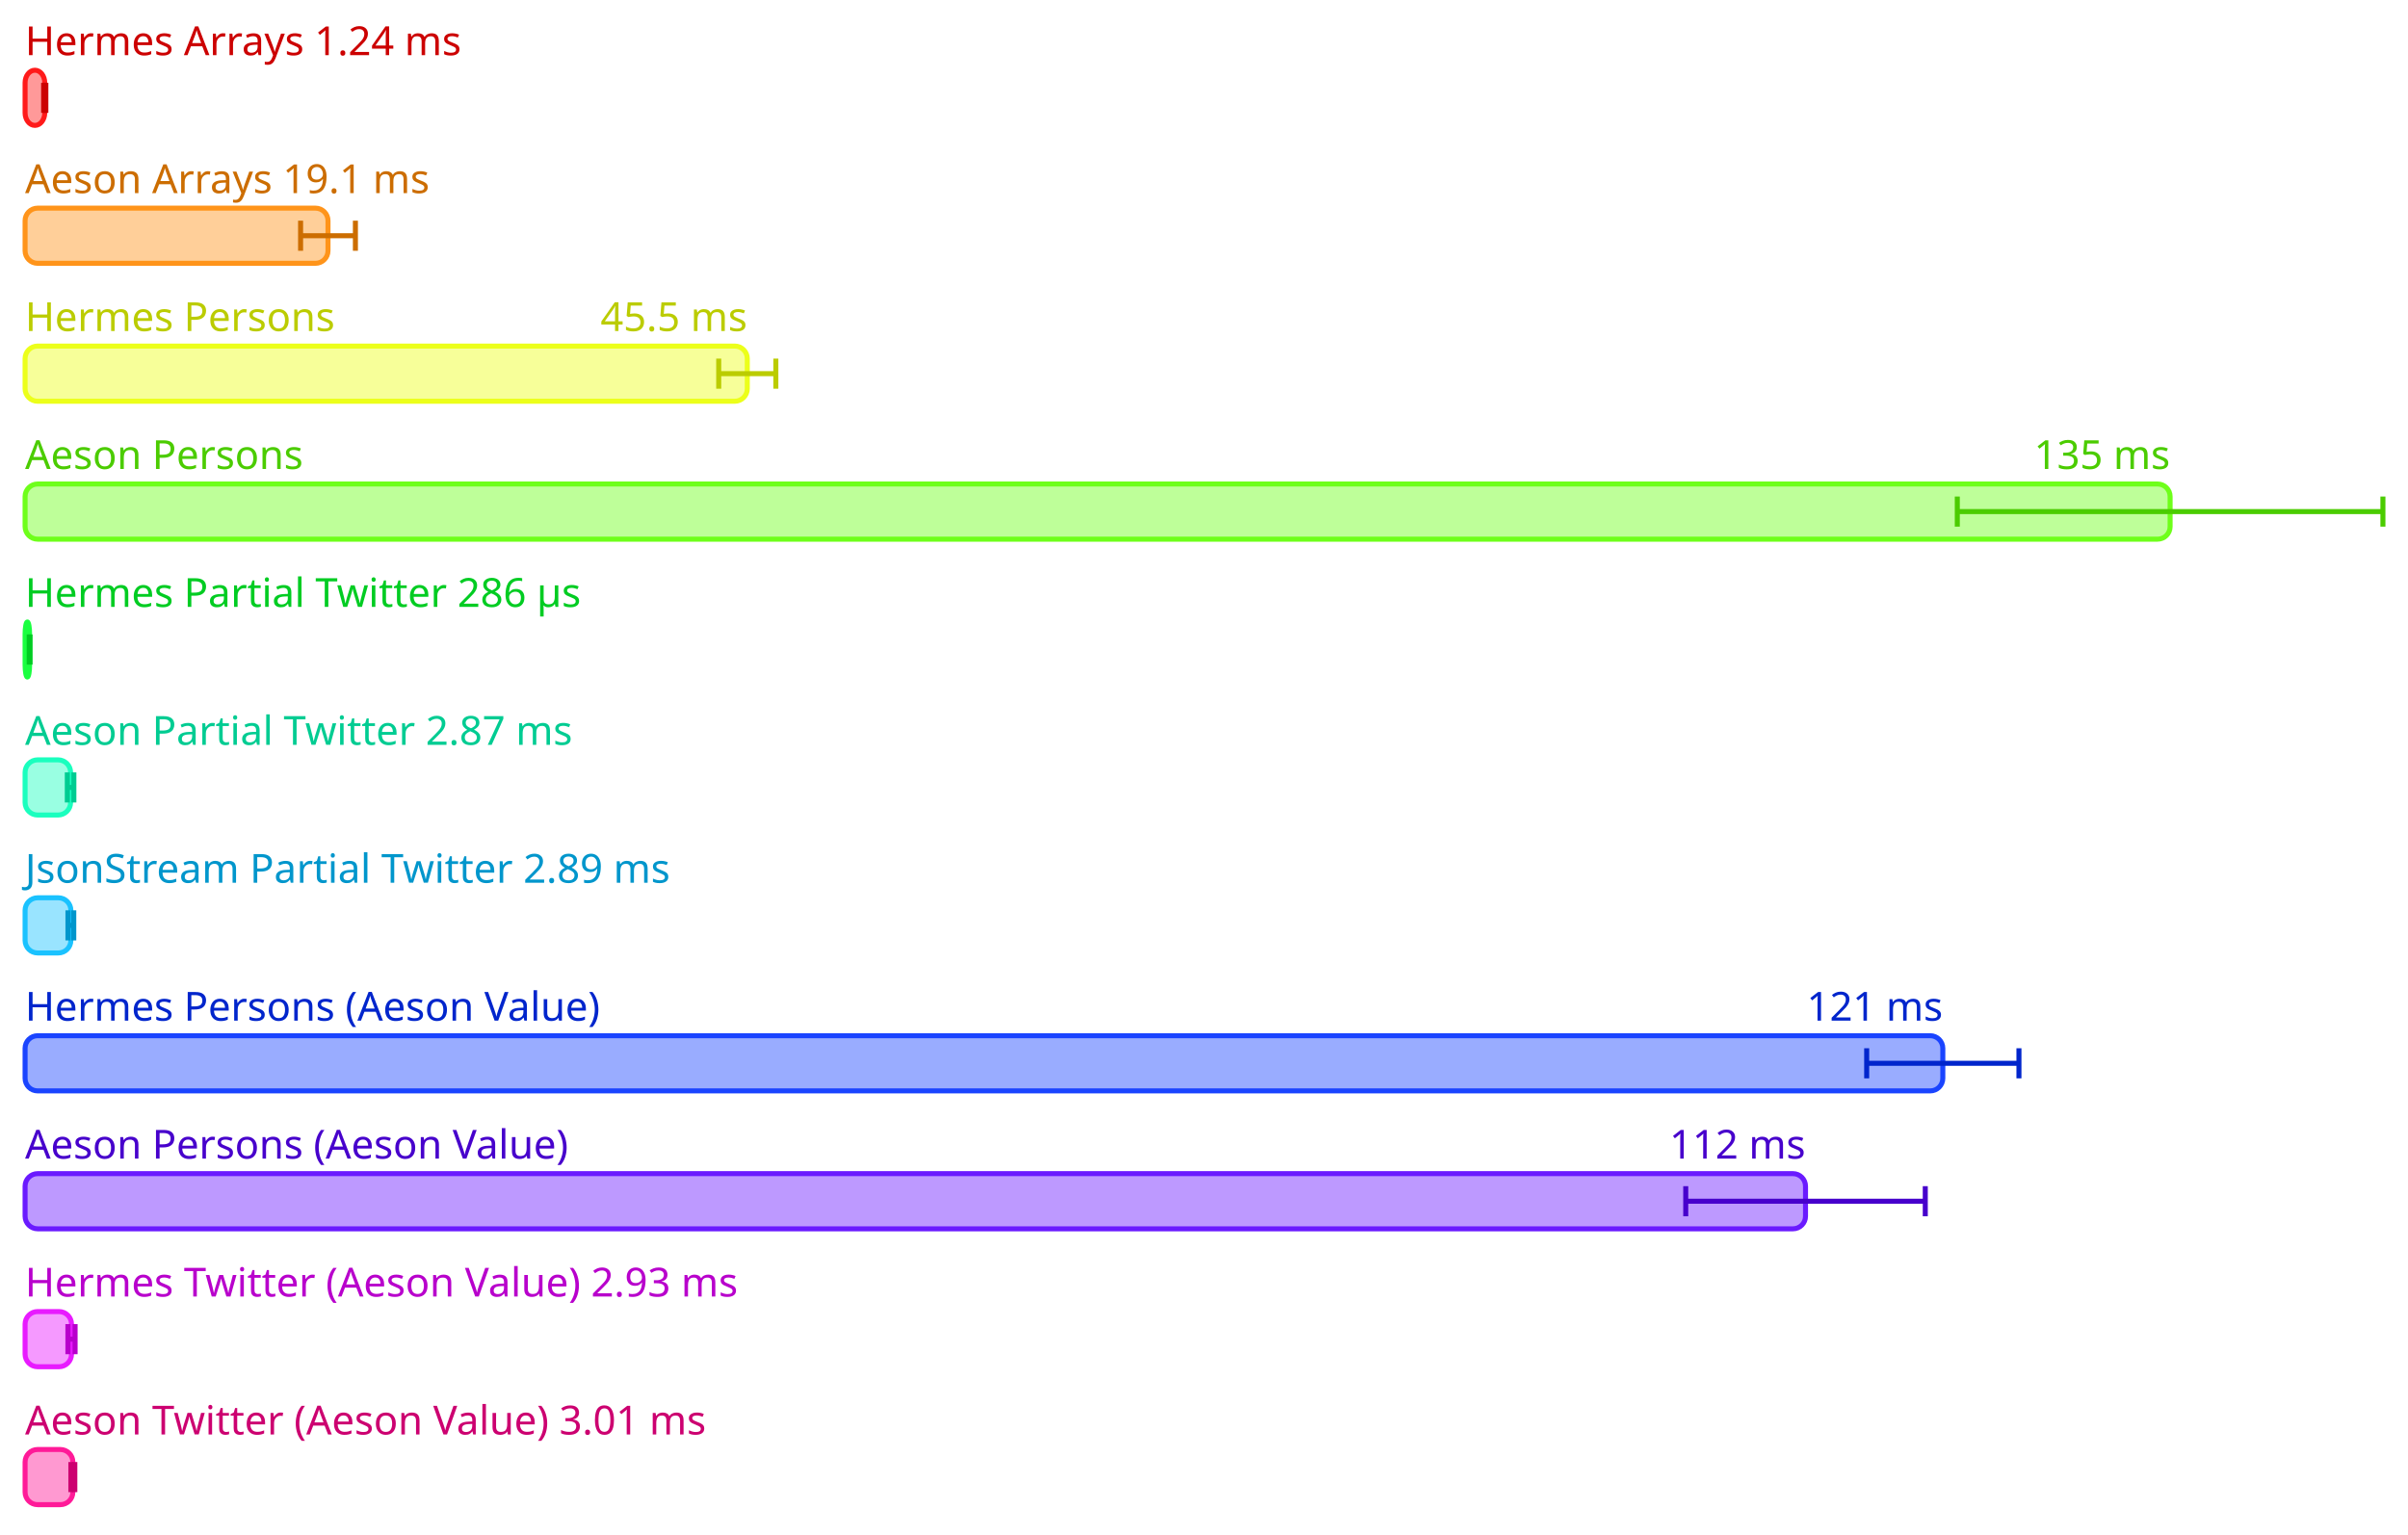
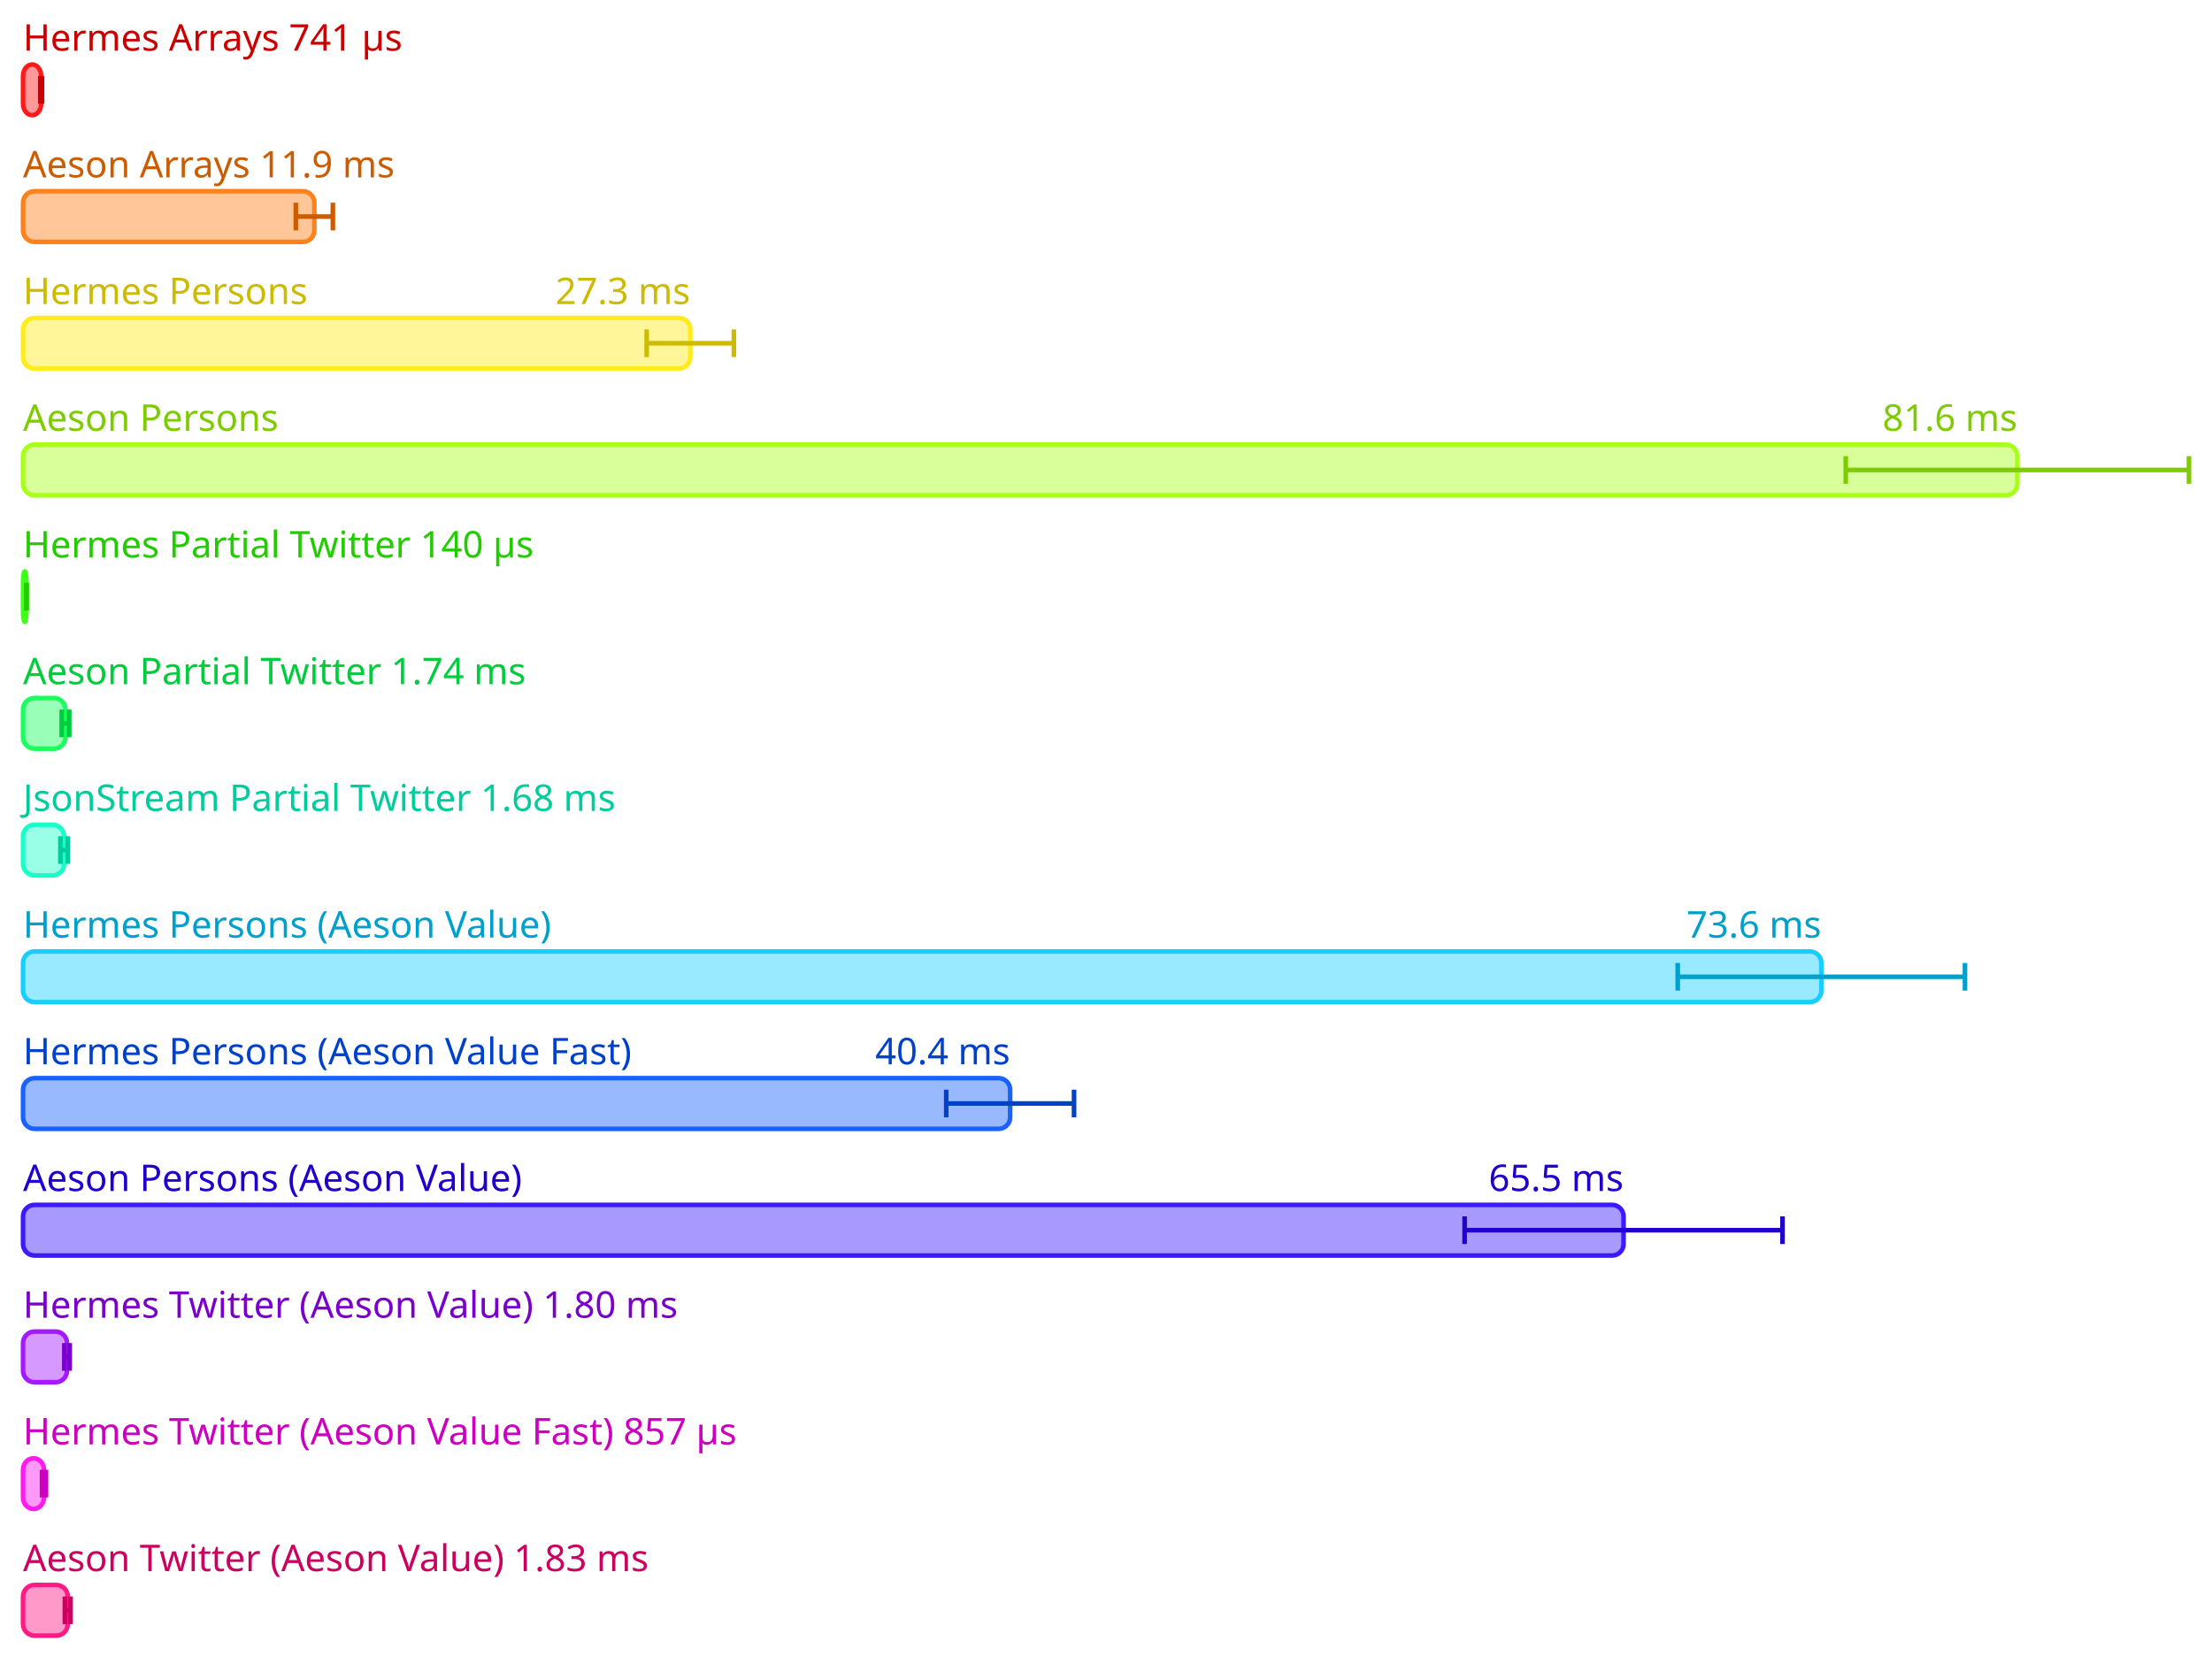
- <svg xmlns="http://www.w3.org/2000/svg" height="612" width="960.0" font-size="16" font-family="sans-serif" stroke-width="2">
+ <svg xmlns="http://www.w3.org/2000/svg" height="722" width="960.0" font-size="16" font-family="sans-serif" stroke-width="2">
  <g transform="translate(10.0 0)">
-     <text fill="hsl(0, 100%, 40%)" y="22">Hermes Arrays 1.24 ms</text>
+     <text fill="hsl(0, 100%, 40%)" y="22">Hermes Arrays 741  μs</text>
    <g>
-       <rect y="28" rx="5" height="22" width="7.837" fill="hsl(0, 100%, 80%)" stroke="hsl(0, 100%, 55%)" />
+       <rect y="28" rx="5" height="22" width="7.866" fill="hsl(0, 100%, 80%)" stroke="hsl(0, 100%, 55%)" />
      <g stroke="hsl(0, 100%, 40%)">
-         <line x1="7.395" x2="8.28" y1="39" y2="39" />
-         <line x1="7.395" x2="7.395" y1="33" y2="45" />
-         <line x1="8.28" x2="8.28" y1="33" y2="45" />
+         <line x1="7.492" x2="8.239" y1="39" y2="39" />
+         <line x1="7.492" x2="7.492" y1="33" y2="45" />
+         <line x1="8.239" x2="8.239" y1="33" y2="45" />
      </g>
    </g>
-     <text fill="hsl(32, 100%, 40%)" y="77">Aeson Arrays 19.1 ms</text>
+     <text fill="hsl(27, 100%, 40%)" y="77">Aeson Arrays 11.9 ms</text>
    <g>
-       <rect y="83" rx="5" height="22" width="120.763" fill="hsl(32, 100%, 80%)" stroke="hsl(32, 100%, 55%)" />
-       <g stroke="hsl(32, 100%, 40%)">
-         <line x1="109.836" x2="131.691" y1="94" y2="94" />
-         <line x1="109.836" x2="109.836" y1="88" y2="100" />
-         <line x1="131.691" x2="131.691" y1="88" y2="100" />
+       <rect y="83" rx="5" height="22" width="126.422" fill="hsl(27, 100%, 80%)" stroke="hsl(27, 100%, 55%)" />
+       <g stroke="hsl(27, 100%, 40%)">
+         <line x1="118.385" x2="134.46" y1="94" y2="94" />
+         <line x1="118.385" x2="118.385" y1="88" y2="100" />
+         <line x1="134.46" x2="134.46" y1="88" y2="100" />
      </g>
    </g>
-     <g fill="hsl(65, 100%, 40%)">
+     <g fill="hsl(55, 100%, 40%)">
      <text y="132">Hermes Persons</text>
-       <text y="132" x="287.92" text-anchor="end">45.5 ms</text>
+       <text y="132" x="289.576" text-anchor="end">27.3 ms</text>
    </g>
    <g>
-       <rect y="138" rx="5" height="22" width="287.92" fill="hsl(65, 100%, 80%)" stroke="hsl(65, 100%, 55%)" />
-       <g stroke="hsl(65, 100%, 40%)">
-         <line x1="276.534" x2="299.305" y1="149" y2="149" />
-         <line x1="276.534" x2="276.534" y1="143" y2="155" />
-         <line x1="299.305" x2="299.305" y1="143" y2="155" />
+       <rect y="138" rx="5" height="22" width="289.576" fill="hsl(55, 100%, 80%)" stroke="hsl(55, 100%, 55%)" />
+       <g stroke="hsl(55, 100%, 40%)">
+         <line x1="270.654" x2="308.498" y1="149" y2="149" />
+         <line x1="270.654" x2="270.654" y1="143" y2="155" />
+         <line x1="308.498" x2="308.498" y1="143" y2="155" />
      </g>
    </g>
-     <g fill="hsl(98, 100%, 40%)">
+     <g fill="hsl(83, 100%, 40%)">
      <text y="187">Aeson Persons</text>
-       <text y="187" x="855.158" text-anchor="end">135  ms</text>
+       <text y="187" x="865.522" text-anchor="end">81.6 ms</text>
    </g>
    <g>
-       <rect y="193" rx="5" height="22" width="855.158" fill="hsl(98, 100%, 80%)" stroke="hsl(98, 100%, 55%)" />
-       <g stroke="hsl(98, 100%, 40%)">
-         <line x1="770.317" x2="940.0" y1="204" y2="204" />
-         <line x1="770.317" x2="770.317" y1="198" y2="210" />
+       <rect y="193" rx="5" height="22" width="865.522" fill="hsl(83, 100%, 80%)" stroke="hsl(83, 100%, 55%)" />
+       <g stroke="hsl(83, 100%, 40%)">
+         <line x1="791.044" x2="940.0" y1="204" y2="204" />
+         <line x1="791.044" x2="791.044" y1="198" y2="210" />
        <line x1="940.0" x2="940.0" y1="198" y2="210" />
      </g>
    </g>
-     <text fill="hsl(130, 100%, 40%)" y="242">Hermes Partial Twitter 286  μs</text>
+     <text fill="hsl(110, 100%, 40%)" y="242">Hermes Partial Twitter 140  μs</text>
    <g>
-       <rect y="248" rx="5" height="22" width="1.807" fill="hsl(130, 100%, 80%)" stroke="hsl(130, 100%, 55%)" />
-       <g stroke="hsl(130, 100%, 40%)">
-         <line x1="1.637" x2="1.976" y1="259" y2="259" />
-         <line x1="1.637" x2="1.637" y1="253" y2="265" />
-         <line x1="1.976" x2="1.976" y1="253" y2="265" />
+       <rect y="248" rx="5" height="22" width="1.482" fill="hsl(110, 100%, 80%)" stroke="hsl(110, 100%, 55%)" />
+       <g stroke="hsl(110, 100%, 40%)">
+         <line x1="1.41" x2="1.554" y1="259" y2="259" />
+         <line x1="1.41" x2="1.41" y1="253" y2="265" />
+         <line x1="1.554" x2="1.554" y1="253" y2="265" />
      </g>
    </g>
-     <text fill="hsl(163, 100%, 40%)" y="297">Aeson Partial Twitter 2.87 ms</text>
+     <text fill="hsl(138, 100%, 40%)" y="297">Aeson Partial Twitter 1.74 ms</text>
    <g>
-       <rect y="303" rx="5" height="22" width="18.142" fill="hsl(163, 100%, 80%)" stroke="hsl(163, 100%, 55%)" />
-       <g stroke="hsl(163, 100%, 40%)">
-         <line x1="16.833" x2="19.45" y1="314" y2="314" />
-         <line x1="16.833" x2="16.833" y1="308" y2="320" />
-         <line x1="19.45" x2="19.45" y1="308" y2="320" />
+       <rect y="303" rx="5" height="22" width="18.41" fill="hsl(138, 100%, 80%)" stroke="hsl(138, 100%, 55%)" />
+       <g stroke="hsl(138, 100%, 40%)">
+         <line x1="16.786" x2="20.034" y1="314" y2="314" />
+         <line x1="16.786" x2="16.786" y1="308" y2="320" />
+         <line x1="20.034" x2="20.034" y1="308" y2="320" />
      </g>
    </g>
-     <text fill="hsl(196, 100%, 40%)" y="352">JsonStream Partial Twitter 2.89 ms</text>
+     <text fill="hsl(166, 100%, 40%)" y="352">JsonStream Partial Twitter 1.68 ms</text>
    <g>
-       <rect y="358" rx="5" height="22" width="18.252" fill="hsl(196, 100%, 80%)" stroke="hsl(196, 100%, 55%)" />
-       <g stroke="hsl(196, 100%, 40%)">
-         <line x1="17.096" x2="19.408" y1="369" y2="369" />
-         <line x1="17.096" x2="17.096" y1="363" y2="375" />
-         <line x1="19.408" x2="19.408" y1="363" y2="375" />
+       <rect y="358" rx="5" height="22" width="17.808" fill="hsl(166, 100%, 80%)" stroke="hsl(166, 100%, 55%)" />
+       <g stroke="hsl(166, 100%, 40%)">
+         <line x1="16.21" x2="19.405" y1="369" y2="369" />
+         <line x1="16.21" x2="16.21" y1="363" y2="375" />
+         <line x1="19.405" x2="19.405" y1="363" y2="375" />
      </g>
    </g>
-     <g fill="hsl(229, 100%, 40%)">
+     <g fill="hsl(193, 100%, 40%)">
      <text y="407">Hermes Persons (Aeson Value)</text>
-       <text y="407" x="764.541" text-anchor="end">121  ms</text>
+       <text y="407" x="780.456" text-anchor="end">73.6 ms</text>
    </g>
    <g>
-       <rect y="413" rx="5" height="22" width="764.541" fill="hsl(229, 100%, 80%)" stroke="hsl(229, 100%, 55%)" />
-       <g stroke="hsl(229, 100%, 40%)">
-         <line x1="734.19" x2="794.893" y1="424" y2="424" />
-         <line x1="734.19" x2="734.19" y1="418" y2="430" />
-         <line x1="794.893" x2="794.893" y1="418" y2="430" />
+       <rect y="413" rx="5" height="22" width="780.456" fill="hsl(193, 100%, 80%)" stroke="hsl(193, 100%, 55%)" />
+       <g stroke="hsl(193, 100%, 40%)">
+         <line x1="718.126" x2="842.786" y1="424" y2="424" />
+         <line x1="718.126" x2="718.126" y1="418" y2="430" />
+         <line x1="842.786" x2="842.786" y1="418" y2="430" />
      </g>
    </g>
-     <g fill="hsl(261, 100%, 40%)">
-       <text y="462">Aeson Persons (Aeson Value)</text>
-       <text y="462" x="709.804" text-anchor="end">112  ms</text>
+     <g fill="hsl(221, 100%, 40%)">
+       <text y="462">Hermes Persons (Aeson Value Fast)</text>
+       <text y="462" x="428.393" text-anchor="end">40.4 ms</text>
    </g>
    <g>
-       <rect y="468" rx="5" height="22" width="709.804" fill="hsl(261, 100%, 80%)" stroke="hsl(261, 100%, 55%)" />
-       <g stroke="hsl(261, 100%, 40%)">
-         <line x1="662.055" x2="757.552" y1="479" y2="479" />
-         <line x1="662.055" x2="662.055" y1="473" y2="485" />
-         <line x1="757.552" x2="757.552" y1="473" y2="485" />
+       <rect y="468" rx="5" height="22" width="428.393" fill="hsl(221, 100%, 80%)" stroke="hsl(221, 100%, 55%)" />
+       <g stroke="hsl(221, 100%, 40%)">
+         <line x1="400.658" x2="456.128" y1="479" y2="479" />
+         <line x1="400.658" x2="400.658" y1="473" y2="485" />
+         <line x1="456.128" x2="456.128" y1="473" y2="485" />
      </g>
    </g>
-     <text fill="hsl(294, 100%, 40%)" y="517">Hermes Twitter (Aeson Value) 2.93 ms</text>
+     <g fill="hsl(249, 100%, 40%)">
+       <text y="517">Aeson Persons (Aeson Value)</text>
+       <text y="517" x="694.618" text-anchor="end">65.5 ms</text>
+     </g>
    <g>
-       <rect y="523" rx="5" height="22" width="18.505" fill="hsl(294, 100%, 80%)" stroke="hsl(294, 100%, 55%)" />
-       <g stroke="hsl(294, 100%, 40%)">
-         <line x1="17.075" x2="19.935" y1="534" y2="534" />
-         <line x1="17.075" x2="17.075" y1="528" y2="540" />
-         <line x1="19.935" x2="19.935" y1="528" y2="540" />
+       <rect y="523" rx="5" height="22" width="694.618" fill="hsl(249, 100%, 80%)" stroke="hsl(249, 100%, 55%)" />
+       <g stroke="hsl(249, 100%, 40%)">
+         <line x1="625.635" x2="763.602" y1="534" y2="534" />
+         <line x1="625.635" x2="625.635" y1="528" y2="540" />
+         <line x1="763.602" x2="763.602" y1="528" y2="540" />
      </g>
    </g>
-     <text fill="hsl(327, 100%, 40%)" y="572">Aeson Twitter (Aeson Value) 3.01 ms</text>
+     <text fill="hsl(276, 100%, 40%)" y="572">Hermes Twitter (Aeson Value) 1.80 ms</text>
    <g>
-       <rect y="578" rx="5" height="22" width="19.046" fill="hsl(327, 100%, 80%)" stroke="hsl(327, 100%, 55%)" />
-       <g stroke="hsl(327, 100%, 40%)">
-         <line x1="18.259" x2="19.832" y1="589" y2="589" />
-         <line x1="18.259" x2="18.259" y1="583" y2="595" />
-         <line x1="19.832" x2="19.832" y1="583" y2="595" />
+       <rect y="578" rx="5" height="22" width="19.079" fill="hsl(276, 100%, 80%)" stroke="hsl(276, 100%, 55%)" />
+       <g stroke="hsl(276, 100%, 40%)">
+         <line x1="17.904" x2="20.253" y1="589" y2="589" />
+         <line x1="17.904" x2="17.904" y1="583" y2="595" />
+         <line x1="20.253" x2="20.253" y1="583" y2="595" />
+       </g>
+     </g>
+     <text fill="hsl(304, 100%, 40%)" y="627">Hermes Twitter (Aeson Value Fast) 857  μs</text>
+     <g>
+       <rect y="633" rx="5" height="22" width="9.095" fill="hsl(304, 100%, 80%)" stroke="hsl(304, 100%, 55%)" />
+       <g stroke="hsl(304, 100%, 40%)">
+         <line x1="8.245" x2="9.945" y1="644" y2="644" />
+         <line x1="8.245" x2="8.245" y1="638" y2="650" />
+         <line x1="9.945" x2="9.945" y1="638" y2="650" />
+       </g>
+     </g>
+     <text fill="hsl(332, 100%, 40%)" y="682">Aeson Twitter (Aeson Value) 1.83 ms</text>
+     <g>
+       <rect y="688" rx="5" height="22" width="19.39" fill="hsl(332, 100%, 80%)" stroke="hsl(332, 100%, 55%)" />
+       <g stroke="hsl(332, 100%, 40%)">
+         <line x1="18.152" x2="20.628" y1="699" y2="699" />
+         <line x1="18.152" x2="18.152" y1="693" y2="705" />
+         <line x1="20.628" x2="20.628" y1="693" y2="705" />
      </g>
    </g>
  </g>
</svg>
